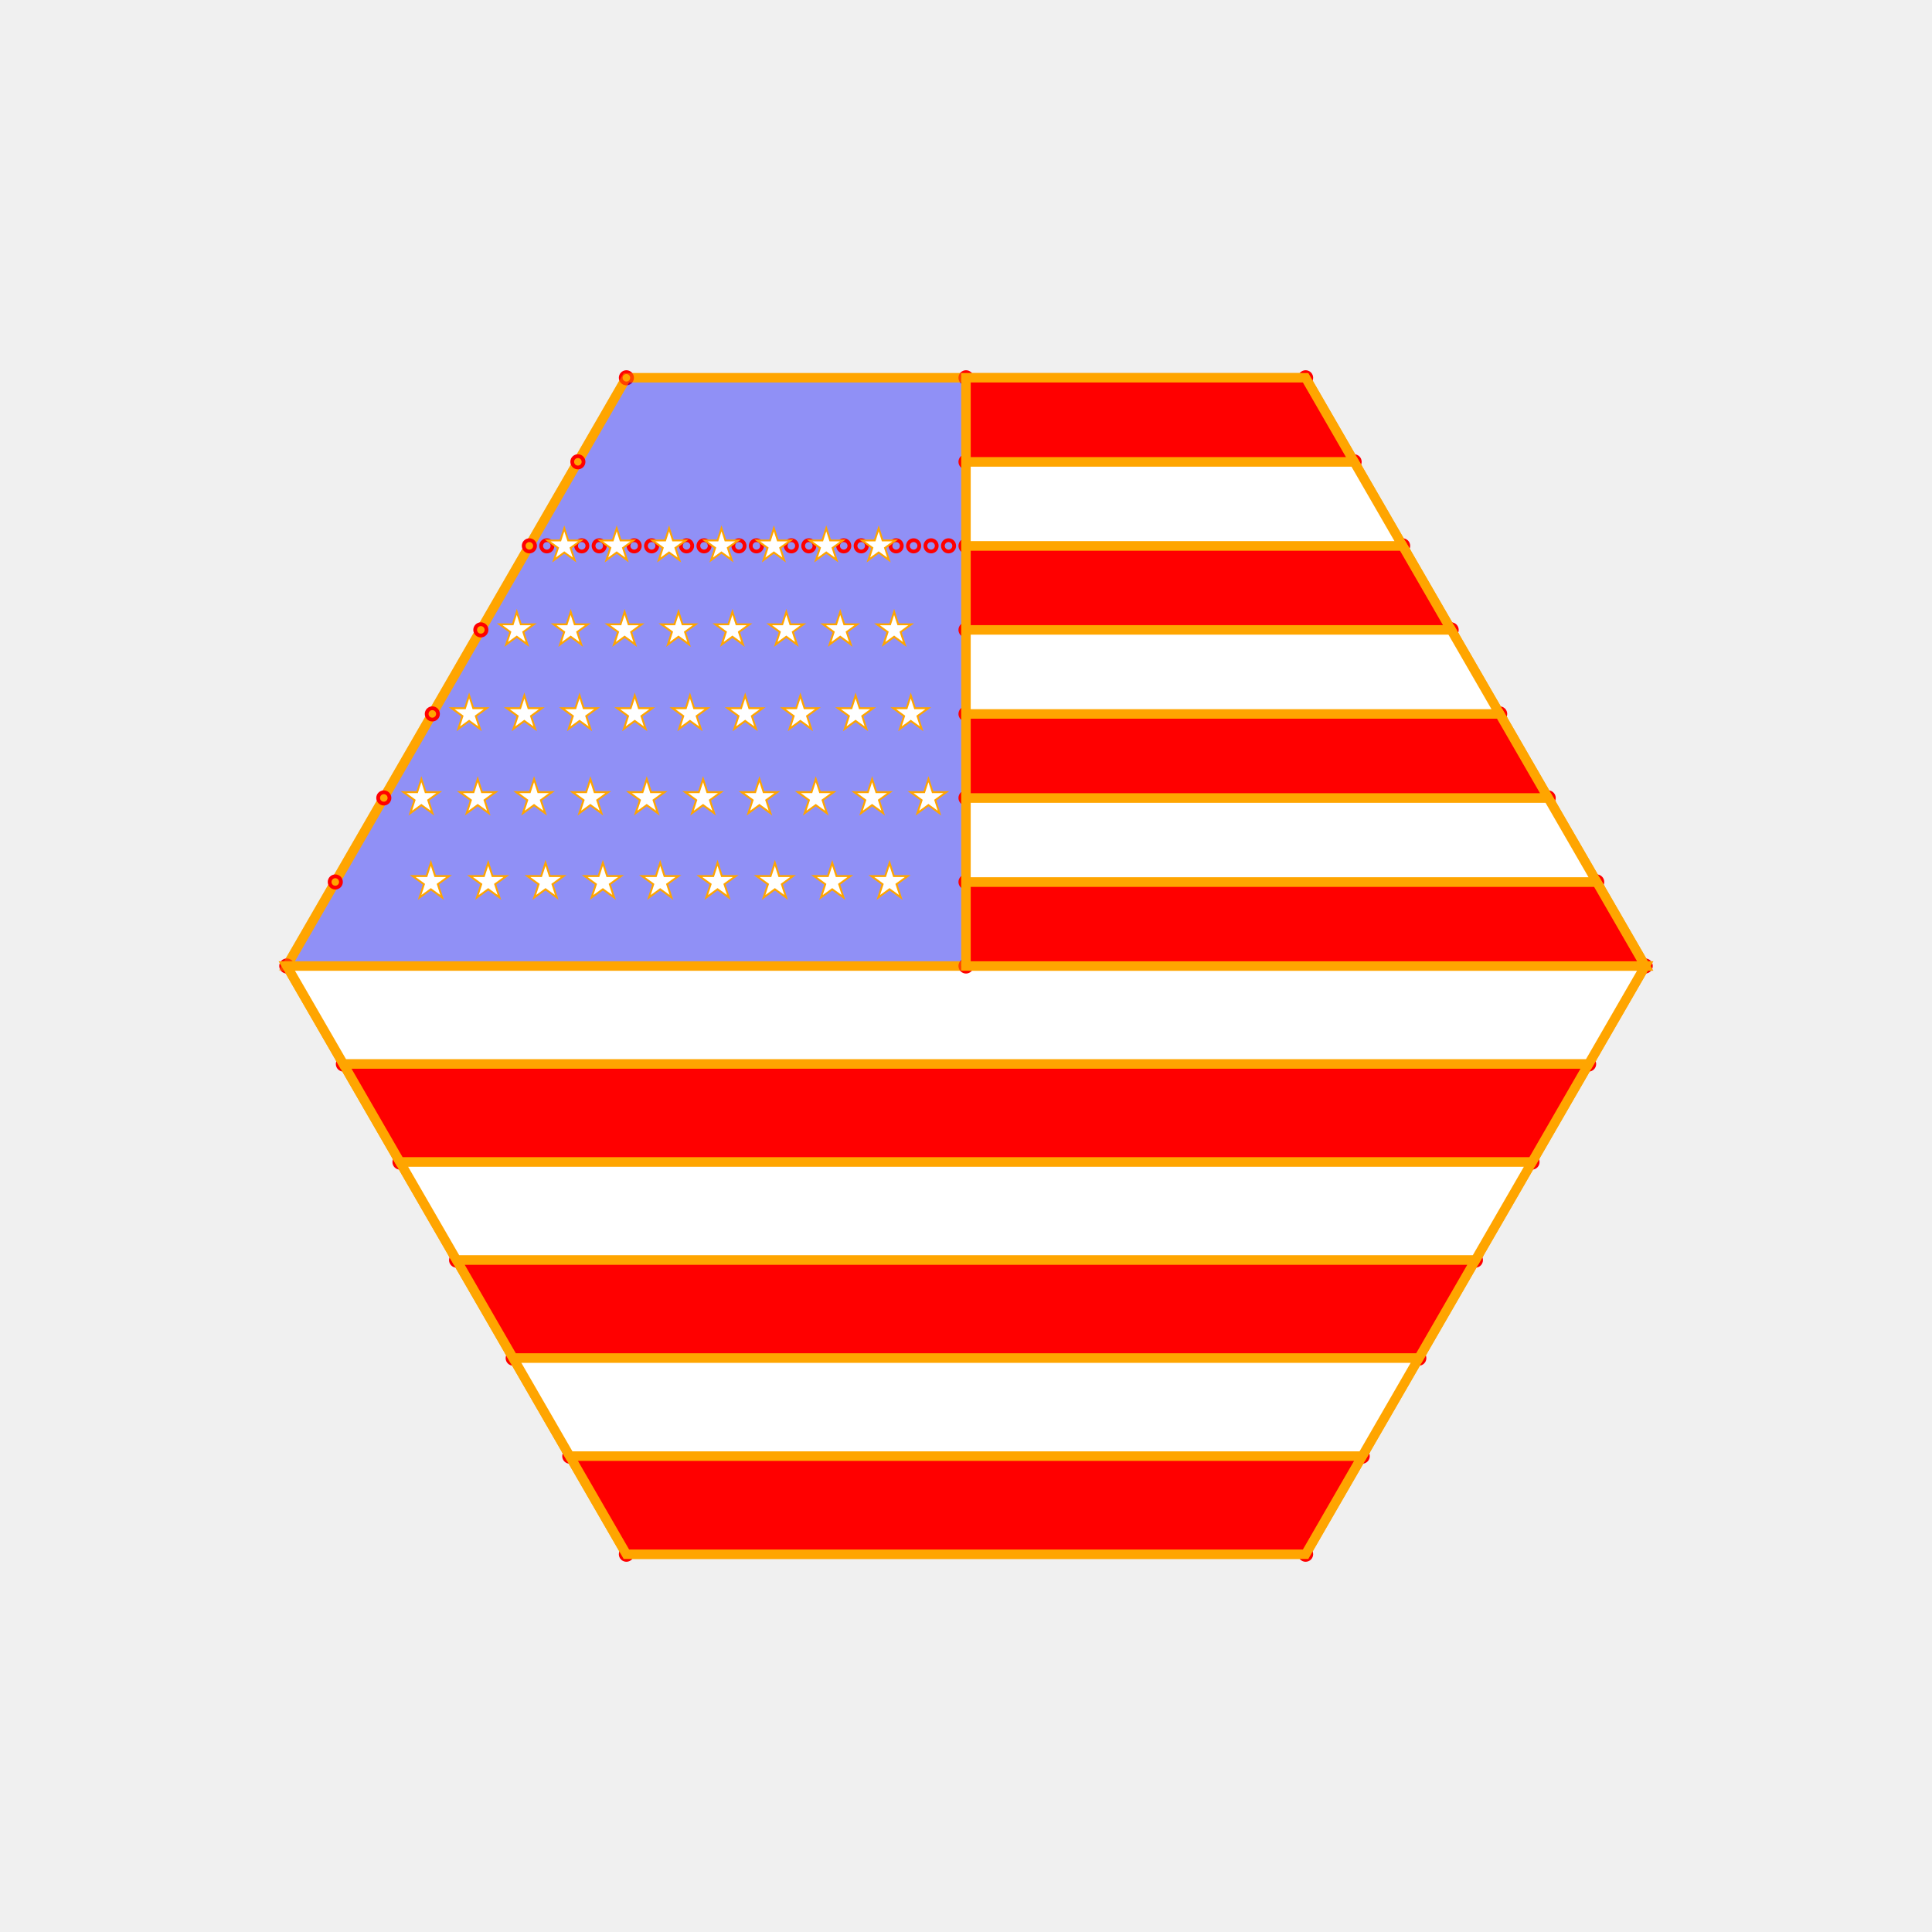
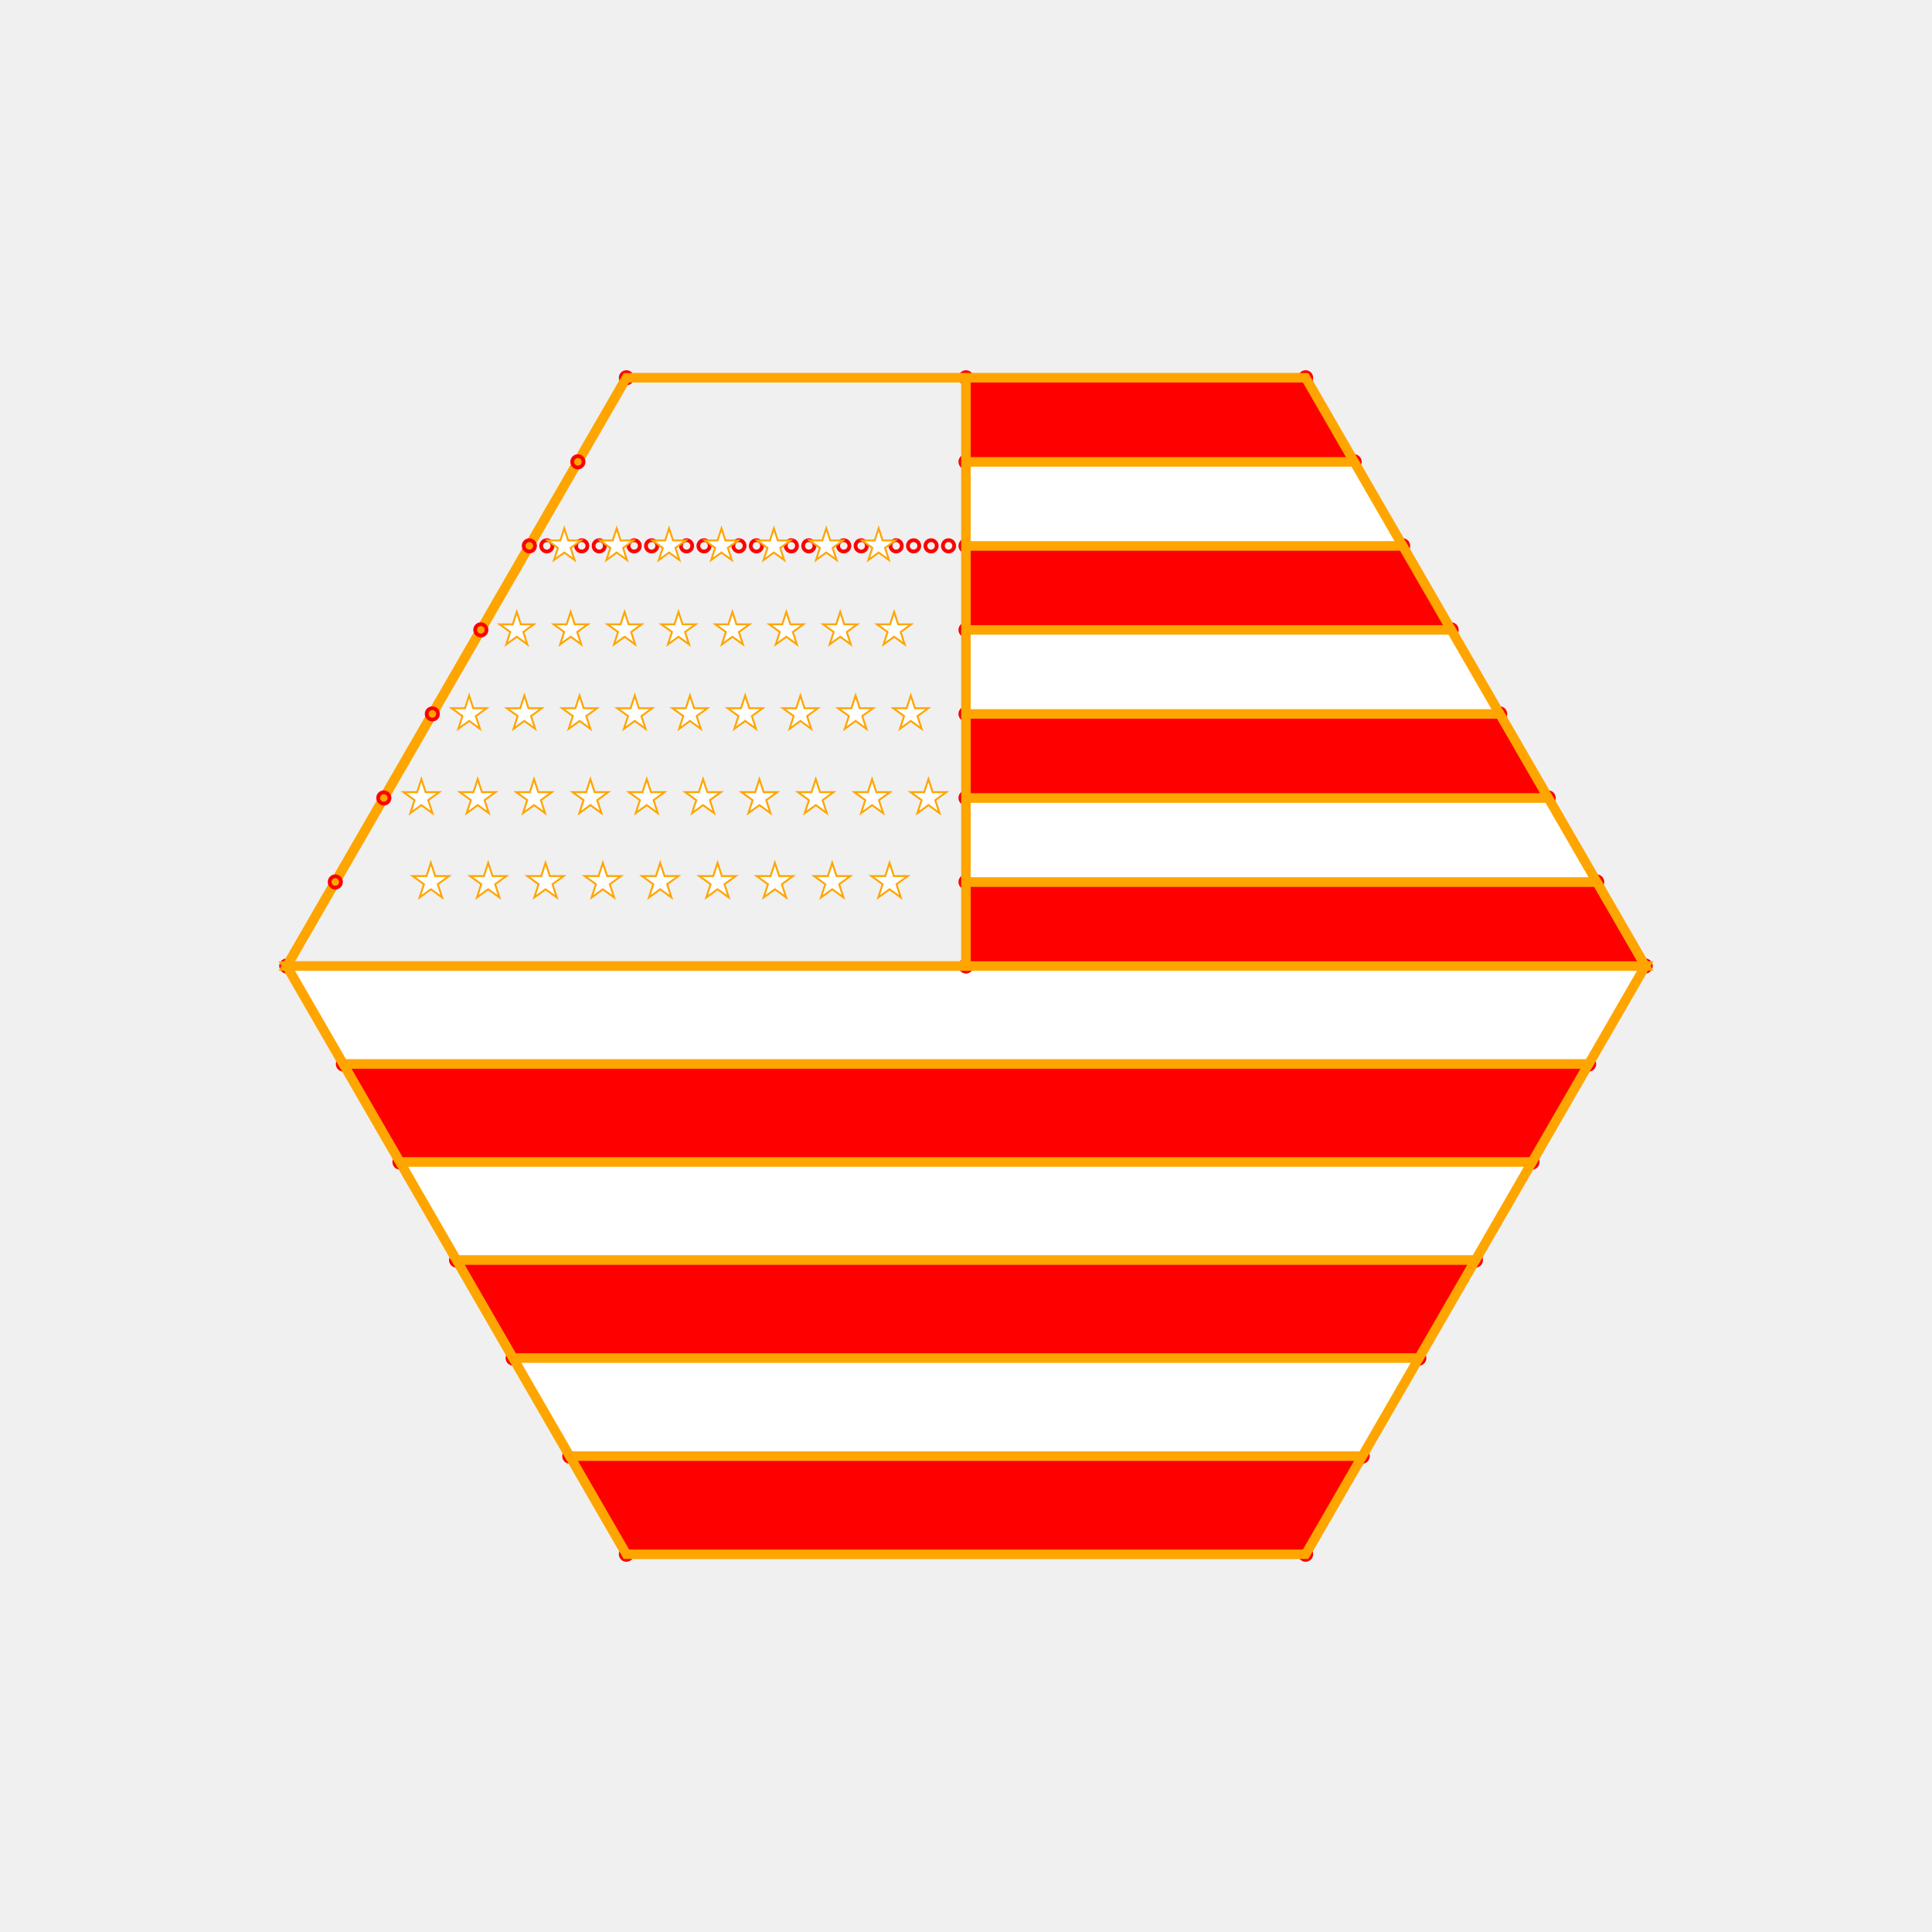
<svg xmlns="http://www.w3.org/2000/svg" width="1024" height="1024" desc="Created by KTab" version="1.2">
  <path stroke="orange" stroke-width="5" fill="none" opacity="1.0" d="M 692.0 200.231 L 332.0 200.231 L 152.0 512.0 L 332.0 823.769 L 692.0 823.769 L 872.0 512.0 Z" />
  <circle cx="872.0" cy="512.0" r="3" fill="none" stroke="red" stroke-width="2" />
  <circle cx="152.0" cy="512.0" r="3" fill="none" stroke="red" stroke-width="2" />
  <circle cx="692.0" cy="823.769" r="3" fill="none" stroke="red" stroke-width="2" />
  <circle cx="332.0" cy="823.769" r="3" fill="none" stroke="red" stroke-width="2" />
  <circle cx="722" cy="771.808" r="3" fill="none" stroke="red" stroke-width="2" />
  <circle cx="752" cy="719.846" r="3" fill="none" stroke="red" stroke-width="2" />
  <circle cx="782" cy="667.885" r="3" fill="none" stroke="red" stroke-width="2" />
  <circle cx="812.0" cy="615.923" r="3" fill="none" stroke="red" stroke-width="2" />
  <circle cx="842" cy="563.962" r="3" fill="none" stroke="red" stroke-width="2" />
  <circle cx="302" cy="771.808" r="3" fill="none" stroke="red" stroke-width="2" />
  <circle cx="272" cy="719.846" r="3" fill="none" stroke="red" stroke-width="2" />
  <circle cx="242" cy="667.885" r="3" fill="none" stroke="red" stroke-width="2" />
  <circle cx="212" cy="615.923" r="3" fill="none" stroke="red" stroke-width="2" />
  <circle cx="182" cy="563.962" r="3" fill="none" stroke="red" stroke-width="2" />
  <path stroke="orange" stroke-width="5" fill="white" opacity="1.0" d="M 182 563.962 L 842 563.962 L 872.0 512.0 L 152.0 512.0 Z" />
  <path stroke="orange" stroke-width="5" fill="red" opacity="1.0" d="M 212 615.923 L 812.0 615.923 L 842 563.962 L 182 563.962 Z" />
  <path stroke="orange" stroke-width="5" fill="white" opacity="1.0" d="M 242 667.885 L 782 667.885 L 812.0 615.923 L 212 615.923 Z" />
  <path stroke="orange" stroke-width="5" fill="red" opacity="1.0" d="M 272 719.846 L 752 719.846 L 782 667.885 L 242 667.885 Z" />
  <path stroke="orange" stroke-width="5" fill="white" opacity="1.0" d="M 302 771.808 L 722 771.808 L 752 719.846 L 272 719.846 Z" />
  <path stroke="orange" stroke-width="5" fill="red" opacity="1.0" d="M 332.0 823.769 L 692.0 823.769 L 722 771.808 L 302 771.808 Z" />
  <circle cx="692.0" cy="200.231" r="3" fill="none" stroke="red" stroke-width="2" />
  <circle cx="717.714" cy="244.769" r="3" fill="none" stroke="red" stroke-width="2" />
  <circle cx="743.429" cy="289.308" r="3" fill="none" stroke="red" stroke-width="2" />
  <circle cx="769.143" cy="333.846" r="3" fill="none" stroke="red" stroke-width="2" />
  <circle cx="794.857" cy="378.385" r="3" fill="none" stroke="red" stroke-width="2" />
  <circle cx="820.571" cy="422.923" r="3" fill="none" stroke="red" stroke-width="2" />
  <circle cx="846.286" cy="467.462" r="3" fill="none" stroke="red" stroke-width="2" />
  <circle cx="332.0" cy="200.231" r="3" fill="none" stroke="red" stroke-width="2" />
  <circle cx="512.0" cy="512.0" r="3" fill="none" stroke="red" stroke-width="2" />
  <circle cx="512.0" cy="200.231" r="3" fill="none" stroke="red" stroke-width="2" />
  <path d="M 512.0 512.0 L 512.0 200.231" stroke="orange" stroke-width="5" />
-   <path stroke="orange" stroke-width="5" fill="blue" opacity="0.4" d="M 512.0 512.0 L 512.0 200.231 L 332.0 200.231 L 152.0 512.0 Z" />
+   <path stroke="orange" stroke-width="5" fill="none" opacity="1.0" d="M 512.0 512.0 L 512.0 200.231 L 332.0 200.231 L 152.0 512.0 Z" />
  <circle cx="512.0" cy="244.769" r="3" fill="none" stroke="red" stroke-width="2" />
  <circle cx="512.0" cy="289.308" r="3" fill="none" stroke="red" stroke-width="2" />
  <circle cx="512.0" cy="333.846" r="3" fill="none" stroke="red" stroke-width="2" />
  <circle cx="512.0" cy="378.385" r="3" fill="none" stroke="red" stroke-width="2" />
  <circle cx="512" cy="422.923" r="3" fill="none" stroke="red" stroke-width="2" />
  <circle cx="512" cy="467.462" r="3" fill="none" stroke="red" stroke-width="2" />
  <path stroke="orange" stroke-width="5" fill="red" opacity="1.0" d="M 872.0 512.0 L 846.286 467.462 L 512 467.462 L 512.0 512.0 Z" />
  <path stroke="orange" stroke-width="5" fill="white" opacity="1.0" d="M 846.286 467.462 L 820.571 422.923 L 512 422.923 L 512 467.462 Z" />
  <path stroke="orange" stroke-width="5" fill="red" opacity="1.0" d="M 820.571 422.923 L 794.857 378.385 L 512.0 378.385 L 512 422.923 Z" />
  <path stroke="orange" stroke-width="5" fill="white" opacity="1.0" d="M 794.857 378.385 L 769.143 333.846 L 512.0 333.846 L 512.0 378.385 Z" />
  <path stroke="orange" stroke-width="5" fill="red" opacity="1.0" d="M 769.143 333.846 L 743.429 289.308 L 512.0 289.308 L 512.0 333.846 Z" />
  <path stroke="orange" stroke-width="5" fill="white" opacity="1.0" d="M 743.429 289.308 L 717.714 244.769 L 512.0 244.769 L 512.0 289.308 Z" />
  <path stroke="orange" stroke-width="5" fill="red" opacity="1.0" d="M 717.714 244.769 L 692.0 200.231 L 512.0 200.231 L 512.0 244.769 Z" />
  <circle cx="306.286" cy="244.769" r="3" fill="none" stroke="red" stroke-width="2" />
  <circle cx="280.571" cy="289.308" r="3" fill="none" stroke="red" stroke-width="2" />
  <circle cx="254.857" cy="333.846" r="3" fill="none" stroke="red" stroke-width="2" />
  <circle cx="229.143" cy="378.385" r="3" fill="none" stroke="red" stroke-width="2" />
  <circle cx="203.429" cy="422.923" r="3" fill="none" stroke="red" stroke-width="2" />
  <circle cx="177.714" cy="467.462" r="3" fill="none" stroke="red" stroke-width="2" />
  <path stroke="orange" stroke-width="1" fill="white" opacity="1.0" d="M 228.364 457.332 L 226.089 464.331 L 218.73 464.331 L 224.684 468.657 L 222.409 475.657 L 228.364 471.331 L 234.318 475.657 L 232.044 468.657 L 237.998 464.331 L 230.638 464.331 Z" />
  <path stroke="orange" stroke-width="1" fill="white" opacity="1.0" d="M 258.753 457.332 L 256.479 464.331 L 249.119 464.331 L 255.073 468.657 L 252.799 475.657 L 258.753 471.331 L 264.707 475.657 L 262.433 468.657 L 268.387 464.331 L 261.028 464.331 Z" />
  <path stroke="orange" stroke-width="1" fill="white" opacity="1.0" d="M 289.143 457.332 L 286.869 464.331 L 279.509 464.331 L 285.463 468.657 L 283.189 475.657 L 289.143 471.331 L 295.097 475.657 L 292.823 468.657 L 298.777 464.331 L 291.417 464.331 Z" />
  <path stroke="orange" stroke-width="1" fill="white" opacity="1.0" d="M 319.532 457.332 L 317.258 464.331 L 309.898 464.331 L 315.853 468.657 L 313.578 475.657 L 319.532 471.331 L 325.487 475.657 L 323.212 468.657 L 329.167 464.331 L 321.807 464.331 Z" />
  <path stroke="orange" stroke-width="1" fill="white" opacity="1.0" d="M 349.922 457.332 L 347.648 464.331 L 340.288 464.331 L 346.242 468.657 L 343.968 475.657 L 349.922 471.331 L 355.876 475.657 L 353.602 468.657 L 359.556 464.331 L 352.196 464.331 Z" />
  <path stroke="orange" stroke-width="1" fill="white" opacity="1.0" d="M 380.312 457.332 L 378.037 464.331 L 370.678 464.331 L 376.632 468.657 L 374.358 475.657 L 380.312 471.331 L 386.266 475.657 L 383.992 468.657 L 389.946 464.331 L 382.586 464.331 Z" />
  <path stroke="orange" stroke-width="1" fill="white" opacity="1.0" d="M 410.701 457.332 L 408.427 464.331 L 401.067 464.331 L 407.021 468.657 L 404.747 475.657 L 410.701 471.331 L 416.655 475.657 L 414.381 468.657 L 420.335 464.331 L 412.976 464.331 Z" />
  <path stroke="orange" stroke-width="1" fill="white" opacity="1.0" d="M 441.091 457.332 L 438.817 464.331 L 431.457 464.331 L 437.411 468.657 L 435.137 475.657 L 441.091 471.331 L 447.045 475.657 L 444.771 468.657 L 450.725 464.331 L 443.365 464.331 Z" />
  <path stroke="orange" stroke-width="1" fill="white" opacity="1.0" d="M 471.481 457.332 L 469.206 464.331 L 461.846 464.331 L 467.801 468.657 L 465.526 475.657 L 471.481 471.331 L 477.435 475.657 L 475.16 468.657 L 481.115 464.331 L 473.755 464.331 Z" />
  <path stroke="orange" stroke-width="1" fill="white" opacity="1.0" d="M 223.336 412.969 L 221.102 419.847 L 213.87 419.847 L 219.72 424.098 L 217.486 430.976 L 223.336 426.725 L 229.187 430.976 L 226.952 424.098 L 232.803 419.847 L 225.571 419.847 Z" />
  <path stroke="orange" stroke-width="1" fill="white" opacity="1.0" d="M 253.198 412.969 L 250.963 419.847 L 243.731 419.847 L 249.582 424.098 L 247.347 430.976 L 253.198 426.725 L 259.049 430.976 L 256.814 424.098 L 262.665 419.847 L 255.433 419.847 Z" />
  <path stroke="orange" stroke-width="1" fill="white" opacity="1.0" d="M 283.06 412.969 L 280.825 419.847 L 273.593 419.847 L 279.444 424.098 L 277.209 430.976 L 283.06 426.725 L 288.911 430.976 L 286.676 424.098 L 292.527 419.847 L 285.295 419.847 Z" />
  <path stroke="orange" stroke-width="1" fill="white" opacity="1.0" d="M 312.922 412.969 L 310.687 419.847 L 303.455 419.847 L 309.306 424.098 L 307.071 430.976 L 312.922 426.725 L 318.772 430.976 L 316.538 424.098 L 322.388 419.847 L 315.156 419.847 Z" />
  <path stroke="orange" stroke-width="1" fill="white" opacity="1.0" d="M 342.783 412.969 L 340.549 419.847 L 333.317 419.847 L 339.167 424.098 L 336.933 430.976 L 342.783 426.725 L 348.634 430.976 L 346.399 424.098 L 352.25 419.847 L 345.018 419.847 Z" />
  <path stroke="orange" stroke-width="1" fill="white" opacity="1.0" d="M 372.645 412.969 L 370.41 419.847 L 363.178 419.847 L 369.029 424.098 L 366.794 430.976 L 372.645 426.725 L 378.496 430.976 L 376.261 424.098 L 382.112 419.847 L 374.88 419.847 Z" />
  <path stroke="orange" stroke-width="1" fill="white" opacity="1.0" d="M 402.507 412.969 L 400.272 419.847 L 393.04 419.847 L 398.891 424.098 L 396.656 430.976 L 402.507 426.725 L 408.358 430.976 L 406.123 424.098 L 411.974 419.847 L 404.742 419.847 Z" />
  <path stroke="orange" stroke-width="1" fill="white" opacity="1.0" d="M 432.369 412.969 L 430.134 419.847 L 422.902 419.847 L 428.753 424.098 L 426.518 430.976 L 432.369 426.725 L 438.219 430.976 L 435.985 424.098 L 441.835 419.847 L 434.603 419.847 Z" />
  <path stroke="orange" stroke-width="1" fill="white" opacity="1.0" d="M 462.23 412.969 L 459.996 419.847 L 452.764 419.847 L 458.614 424.098 L 456.38 430.976 L 462.23 426.725 L 468.081 430.976 L 465.846 424.098 L 471.697 419.847 L 464.465 419.847 Z" />
  <path stroke="orange" stroke-width="1" fill="white" opacity="1.0" d="M 492.092 412.969 L 489.857 419.847 L 482.625 419.847 L 488.476 424.098 L 486.241 430.976 L 492.092 426.725 L 497.943 430.976 L 495.708 424.098 L 501.559 419.847 L 494.327 419.847 Z" />
  <path stroke="orange" stroke-width="1" fill="white" opacity="1.0" d="M 248.65 368.631 L 246.46 375.371 L 239.374 375.371 L 245.107 379.536 L 242.917 386.276 L 248.65 382.11 L 254.383 386.276 L 252.193 379.536 L 257.927 375.371 L 250.84 375.371 Z" />
  <path stroke="orange" stroke-width="1" fill="white" opacity="1.0" d="M 277.911 368.631 L 275.721 375.371 L 268.635 375.371 L 274.368 379.536 L 272.178 386.276 L 277.911 382.11 L 283.644 386.276 L 281.455 379.536 L 287.188 375.371 L 280.101 375.371 Z" />
  <path stroke="orange" stroke-width="1" fill="white" opacity="1.0" d="M 307.172 368.631 L 304.983 375.371 L 297.896 375.371 L 303.629 379.536 L 301.439 386.276 L 307.172 382.11 L 312.905 386.276 L 310.716 379.536 L 316.449 375.371 L 309.362 375.371 Z" />
  <path stroke="orange" stroke-width="1" fill="white" opacity="1.0" d="M 336.433 368.631 L 334.244 375.371 L 327.157 375.371 L 332.89 379.536 L 330.7 386.276 L 336.433 382.11 L 342.167 386.276 L 339.977 379.536 L 345.71 375.371 L 338.623 375.371 Z" />
  <path stroke="orange" stroke-width="1" fill="white" opacity="1.0" d="M 365.695 368.631 L 363.505 375.371 L 356.418 375.371 L 362.151 379.536 L 359.962 386.276 L 365.695 382.11 L 371.428 386.276 L 369.238 379.536 L 374.971 375.371 L 367.884 375.371 Z" />
  <path stroke="orange" stroke-width="1" fill="white" opacity="1.0" d="M 394.956 368.631 L 392.766 375.371 L 385.679 375.371 L 391.412 379.536 L 389.223 386.276 L 394.956 382.11 L 400.689 386.276 L 398.499 379.536 L 404.232 375.371 L 397.146 375.371 Z" />
  <path stroke="orange" stroke-width="1" fill="white" opacity="1.0" d="M 424.217 368.631 L 422.027 375.371 L 414.94 375.371 L 420.674 379.536 L 418.484 386.276 L 424.217 382.11 L 429.95 386.276 L 427.76 379.536 L 433.493 375.371 L 426.407 375.371 Z" />
  <path stroke="orange" stroke-width="1" fill="white" opacity="1.0" d="M 453.478 368.631 L 451.288 375.371 L 444.202 375.371 L 449.935 379.536 L 447.745 386.276 L 453.478 382.11 L 459.211 386.276 L 457.021 379.536 L 462.754 375.371 L 455.668 375.371 Z" />
  <path stroke="orange" stroke-width="1" fill="white" opacity="1.0" d="M 482.739 368.631 L 480.549 375.371 L 473.463 375.371 L 479.196 379.536 L 477.006 386.276 L 482.739 382.11 L 488.472 386.276 L 486.282 379.536 L 492.015 375.371 L 484.929 375.371 Z" />
  <path stroke="orange" stroke-width="1" fill="white" opacity="1.0" d="M 273.905 324.322 L 271.767 330.903 L 264.847 330.903 L 270.445 334.97 L 268.307 341.551 L 273.905 337.484 L 279.503 341.551 L 277.364 334.97 L 282.962 330.903 L 276.043 330.903 Z" />
  <path stroke="orange" stroke-width="1" fill="white" opacity="1.0" d="M 302.476 324.322 L 300.338 330.903 L 293.419 330.903 L 299.016 334.97 L 296.878 341.551 L 302.476 337.484 L 308.074 341.551 L 305.936 334.97 L 311.534 330.903 L 304.614 330.903 Z" />
  <path stroke="orange" stroke-width="1" fill="white" opacity="1.0" d="M 331.048 324.322 L 328.909 330.903 L 321.99 330.903 L 327.588 334.97 L 325.45 341.551 L 331.048 337.484 L 336.646 341.551 L 334.507 334.97 L 340.105 330.903 L 333.186 330.903 Z" />
  <path stroke="orange" stroke-width="1" fill="white" opacity="1.0" d="M 359.619 324.322 L 357.481 330.903 L 350.561 330.903 L 356.159 334.97 L 354.021 341.551 L 359.619 337.484 L 365.217 341.551 L 363.079 334.97 L 368.677 330.903 L 361.757 330.903 Z" />
  <path stroke="orange" stroke-width="1" fill="white" opacity="1.0" d="M 388.19 324.322 L 386.052 330.903 L 379.133 330.903 L 384.731 334.97 L 382.593 341.551 L 388.19 337.484 L 393.788 341.551 L 391.65 334.97 L 397.248 330.903 L 390.329 330.903 Z" />
  <path stroke="orange" stroke-width="1" fill="white" opacity="1.0" d="M 416.762 324.322 L 414.624 330.903 L 407.704 330.903 L 413.302 334.97 L 411.164 341.551 L 416.762 337.484 L 422.36 341.551 L 420.222 334.97 L 425.82 330.903 L 418.9 330.903 Z" />
  <path stroke="orange" stroke-width="1" fill="white" opacity="1.0" d="M 445.333 324.322 L 443.195 330.903 L 436.276 330.903 L 441.874 334.97 L 439.735 341.551 L 445.333 337.484 L 450.931 341.551 L 448.793 334.97 L 454.391 330.903 L 447.472 330.903 Z" />
  <path stroke="orange" stroke-width="1" fill="white" opacity="1.0" d="M 473.905 324.322 L 471.767 330.903 L 464.847 330.903 L 470.445 334.97 L 468.307 341.551 L 473.905 337.484 L 479.503 341.551 L 477.364 334.97 L 482.962 330.903 L 476.043 330.903 Z" />
  <circle cx="502.743" cy="289.308" r="3" fill="none" stroke="red" stroke-width="2" />
  <circle cx="493.486" cy="289.308" r="3" fill="none" stroke="red" stroke-width="2" />
  <circle cx="484.229" cy="289.308" r="3" fill="none" stroke="red" stroke-width="2" />
  <circle cx="474.971" cy="289.308" r="3" fill="none" stroke="red" stroke-width="2" />
  <circle cx="465.714" cy="289.308" r="3" fill="none" stroke="red" stroke-width="2" />
  <circle cx="456.457" cy="289.308" r="3" fill="none" stroke="red" stroke-width="2" />
  <circle cx="447.2" cy="289.308" r="3" fill="none" stroke="red" stroke-width="2" />
  <circle cx="437.943" cy="289.308" r="3" fill="none" stroke="red" stroke-width="2" />
  <circle cx="428.686" cy="289.308" r="3" fill="none" stroke="red" stroke-width="2" />
  <circle cx="419.429" cy="289.308" r="3" fill="none" stroke="red" stroke-width="2" />
  <circle cx="410.171" cy="289.308" r="3" fill="none" stroke="red" stroke-width="2" />
  <circle cx="400.914" cy="289.308" r="3" fill="none" stroke="red" stroke-width="2" />
  <circle cx="391.657" cy="289.308" r="3" fill="none" stroke="red" stroke-width="2" />
  <circle cx="382.4" cy="289.308" r="3" fill="none" stroke="red" stroke-width="2" />
  <circle cx="373.143" cy="289.308" r="3" fill="none" stroke="red" stroke-width="2" />
  <circle cx="363.886" cy="289.308" r="3" fill="none" stroke="red" stroke-width="2" />
  <circle cx="354.629" cy="289.308" r="3" fill="none" stroke="red" stroke-width="2" />
  <circle cx="345.371" cy="289.308" r="3" fill="none" stroke="red" stroke-width="2" />
  <circle cx="336.114" cy="289.308" r="3" fill="none" stroke="red" stroke-width="2" />
  <circle cx="326.857" cy="289.308" r="3" fill="none" stroke="red" stroke-width="2" />
  <circle cx="317.6" cy="289.308" r="3" fill="none" stroke="red" stroke-width="2" />
  <circle cx="308.343" cy="289.308" r="3" fill="none" stroke="red" stroke-width="2" />
  <circle cx="299.086" cy="289.308" r="3" fill="none" stroke="red" stroke-width="2" />
  <circle cx="289.829" cy="289.308" r="3" fill="none" stroke="red" stroke-width="2" />
  <path stroke="orange" stroke-width="1" fill="white" opacity="1.0" d="M 299.086 280.051 L 297.007 286.447 L 290.282 286.447 L 295.723 290.4 L 293.645 296.797 L 299.086 292.844 L 304.527 296.797 L 302.449 290.4 L 307.89 286.447 L 301.164 286.447 Z" />
  <path stroke="orange" stroke-width="1" fill="white" opacity="1.0" d="M 326.857 280.051 L 324.779 286.447 L 318.053 286.447 L 323.494 290.4 L 321.416 296.797 L 326.857 292.844 L 332.298 296.797 L 330.22 290.4 L 335.661 286.447 L 328.936 286.447 Z" />
  <path stroke="orange" stroke-width="1" fill="white" opacity="1.0" d="M 354.629 280.051 L 352.55 286.447 L 345.825 286.447 L 351.266 290.4 L 349.187 296.797 L 354.629 292.844 L 360.07 296.797 L 357.991 290.4 L 363.433 286.447 L 356.707 286.447 Z" />
  <path stroke="orange" stroke-width="1" fill="white" opacity="1.0" d="M 382.4 280.051 L 380.322 286.447 L 373.596 286.447 L 379.037 290.4 L 376.959 296.797 L 382.4 292.844 L 387.841 296.797 L 385.763 290.4 L 391.204 286.447 L 384.478 286.447 Z" />
  <path stroke="orange" stroke-width="1" fill="white" opacity="1.0" d="M 410.171 280.051 L 408.093 286.447 L 401.367 286.447 L 406.809 290.4 L 404.73 296.797 L 410.171 292.844 L 415.613 296.797 L 413.534 290.4 L 418.975 286.447 L 412.25 286.447 Z" />
  <path stroke="orange" stroke-width="1" fill="white" opacity="1.0" d="M 437.943 280.051 L 435.864 286.447 L 429.139 286.447 L 434.58 290.4 L 432.502 296.797 L 437.943 292.844 L 443.384 296.797 L 441.306 290.4 L 446.747 286.447 L 440.021 286.447 Z" />
  <path stroke="orange" stroke-width="1" fill="white" opacity="1.0" d="M 465.714 280.051 L 463.636 286.447 L 456.91 286.447 L 462.351 290.4 L 460.273 296.797 L 465.714 292.844 L 471.155 296.797 L 469.077 290.4 L 474.518 286.447 L 467.793 286.447 Z" />
</svg>
